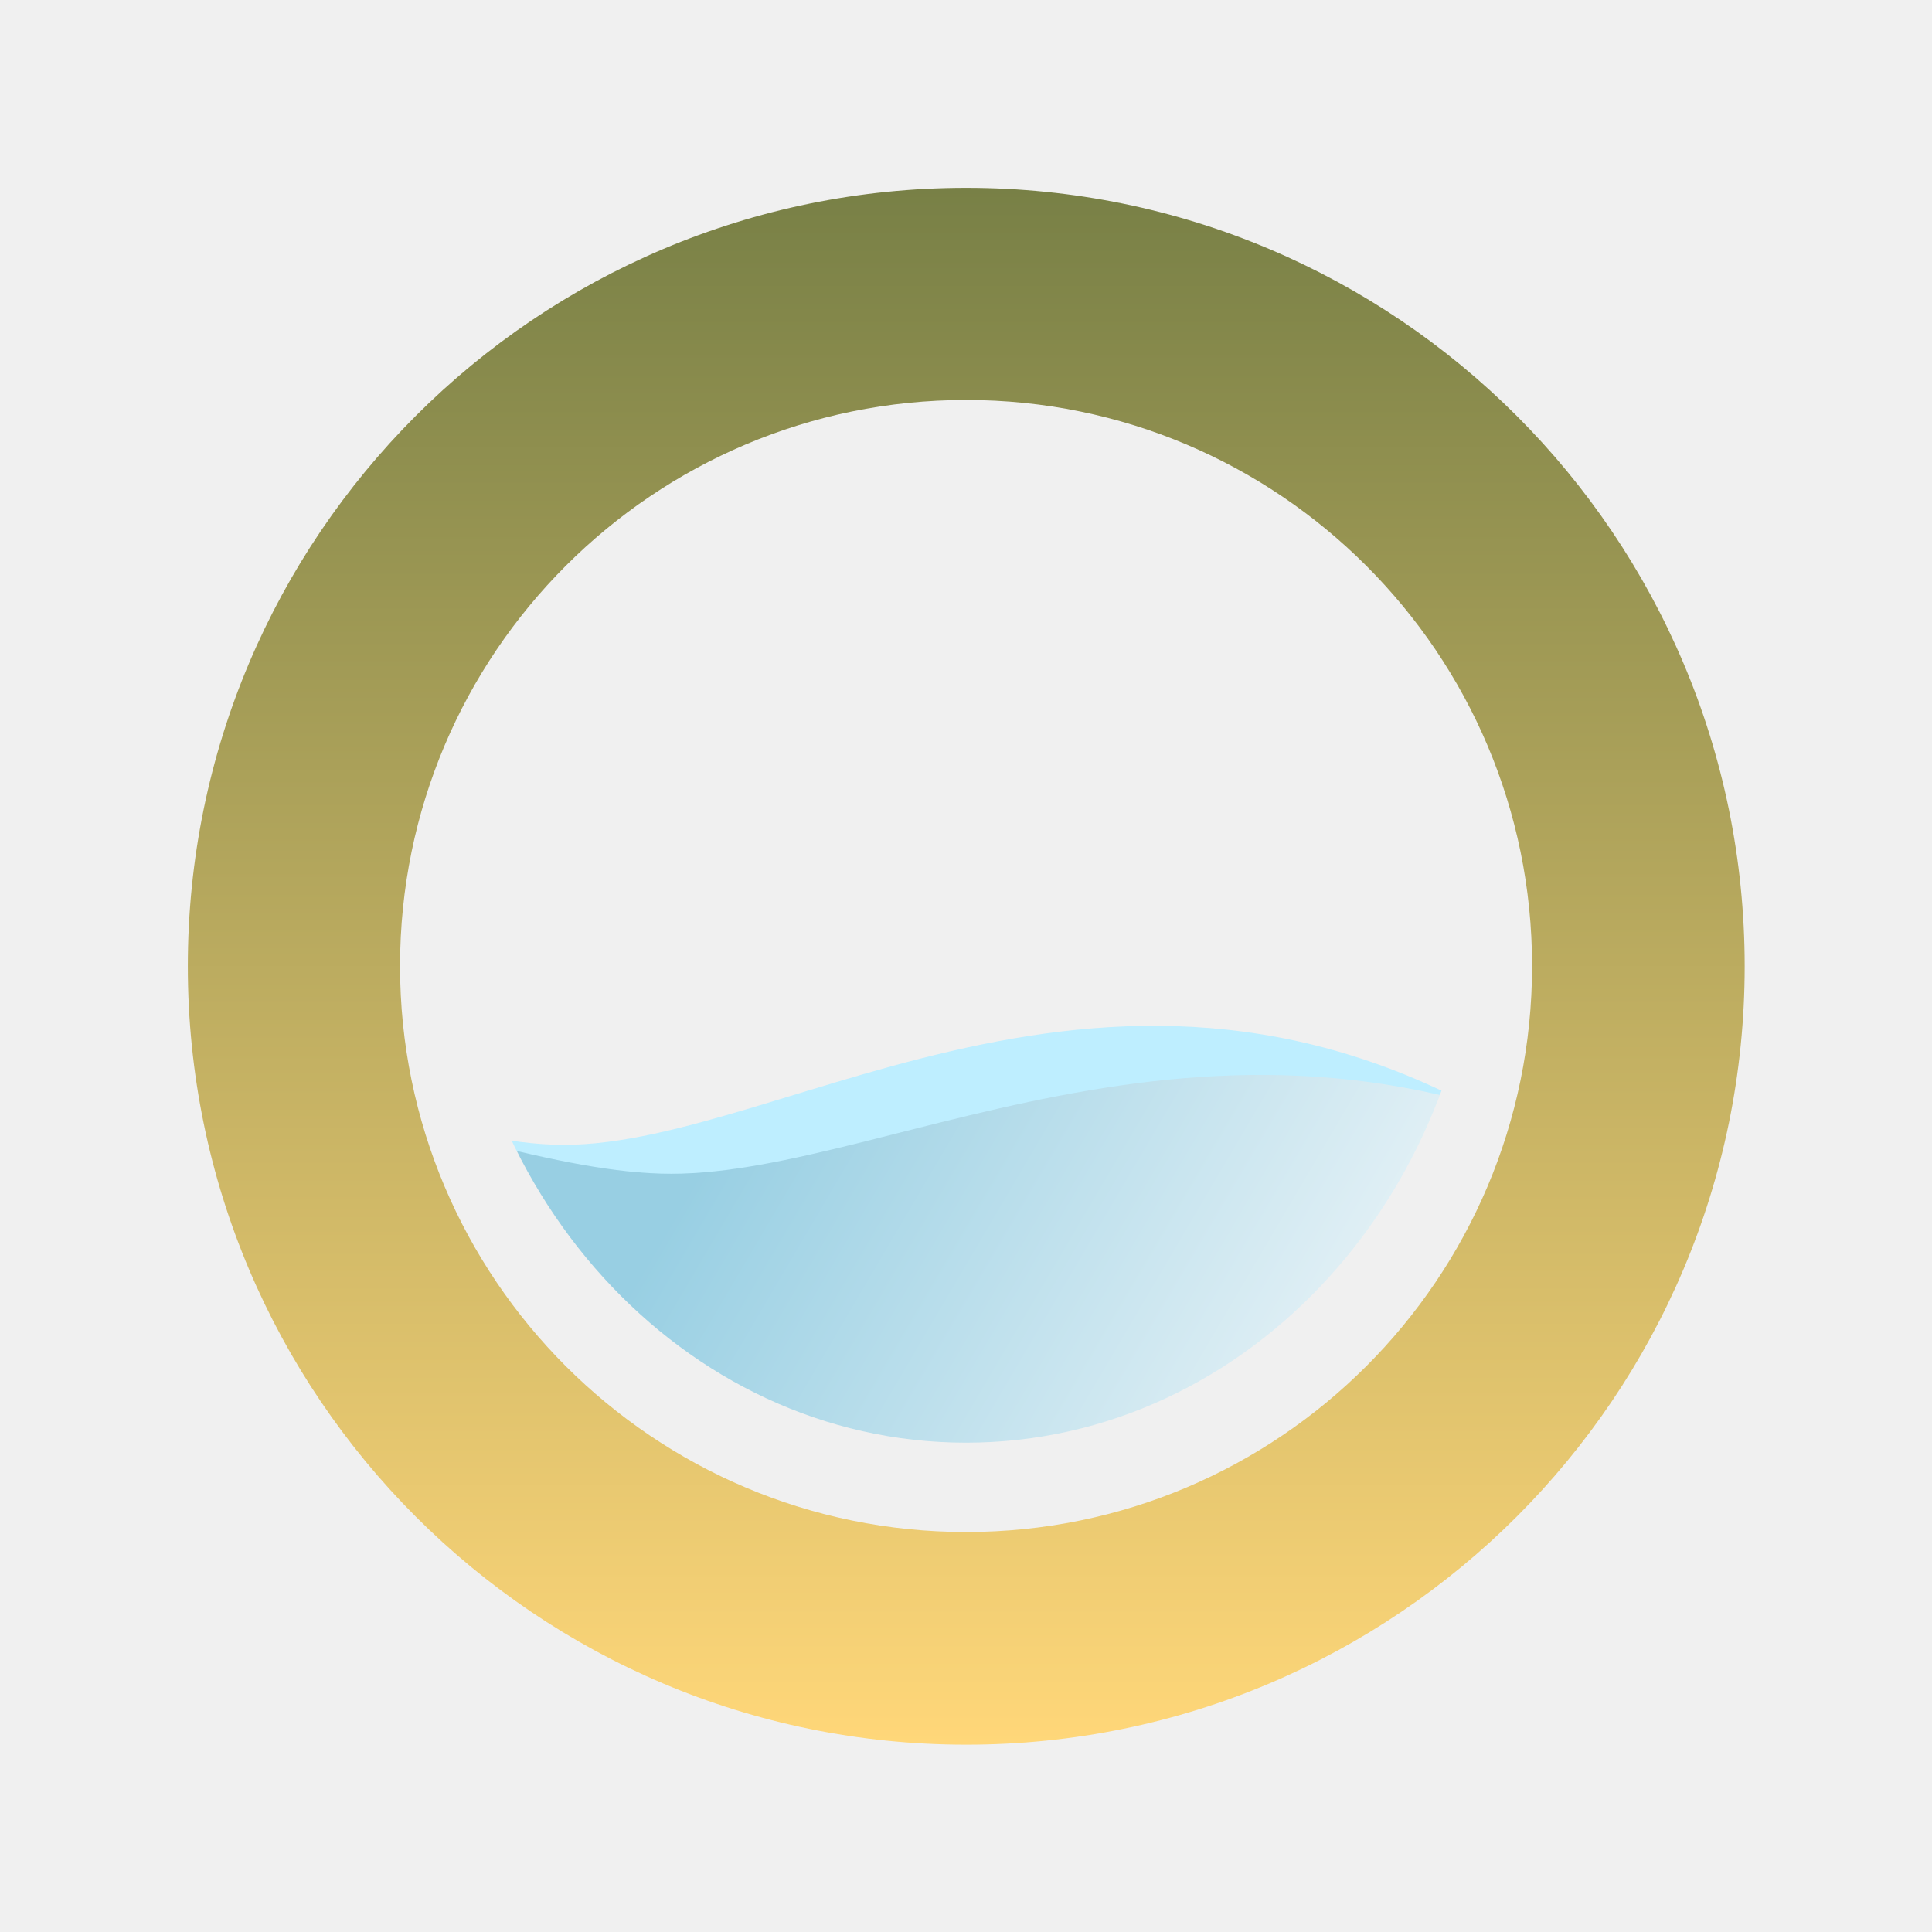
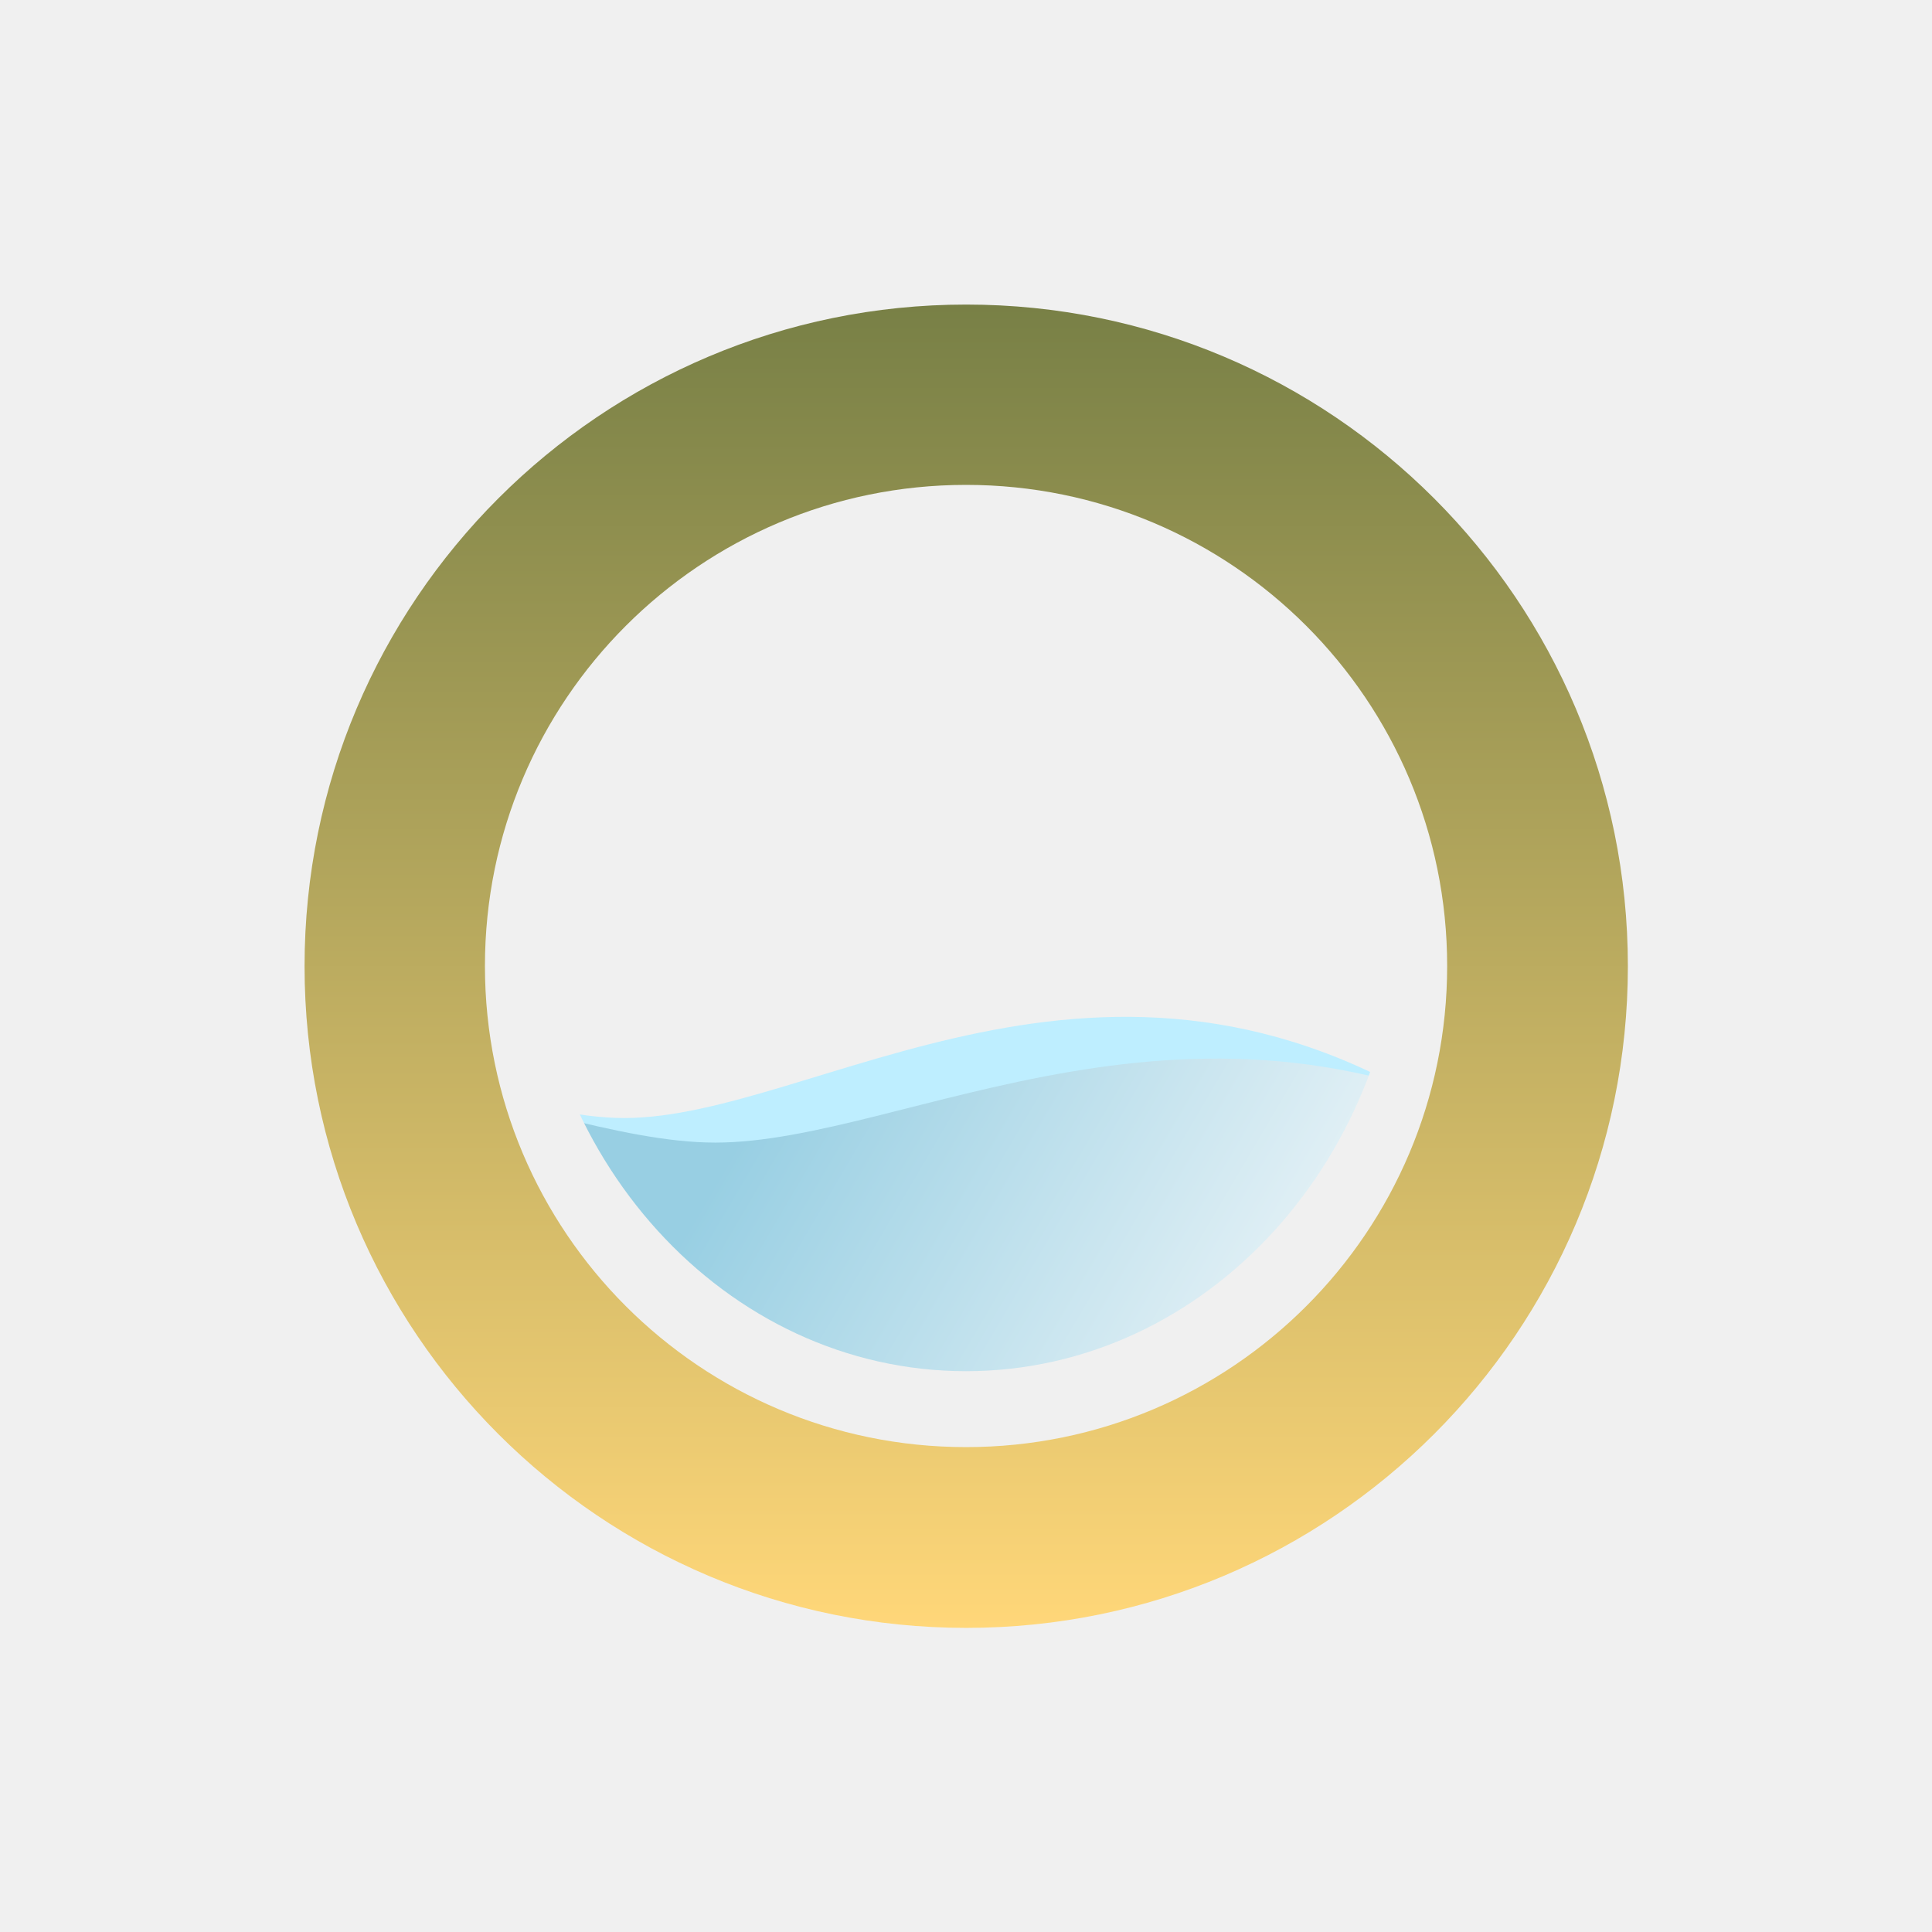
<svg xmlns="http://www.w3.org/2000/svg" width="2059" height="2059" viewBox="0 0 2059 2059" fill="none">
-   <g clip-path="url(#clip0_3079_63)">
-     <mask id="mask0_3079_63" style="mask-type:luminance" maskUnits="userSpaceOnUse" x="0" y="0" width="2059" height="2059">
-       <path d="M2059 0H0V2059H2059V0Z" fill="white" />
-       <path d="M1029.56 1632.72C1362.71 1632.72 1632.78 1362.65 1632.78 1029.5C1632.78 696.345 1362.71 426.273 1029.56 426.273C696.41 426.273 426.338 696.345 426.338 1029.5C426.338 1362.65 696.41 1632.72 1029.56 1632.72Z" fill="black" />
-     </mask>
-     <g mask="url(#mask0_3079_63)">
-       <path d="M1029.77 1859.37C1487.94 1859.37 1859.36 1487.95 1859.36 1029.78C1859.36 571.607 1487.94 200.187 1029.77 200.187C571.597 200.187 200.177 571.607 200.177 1029.78C200.177 1487.95 571.597 1859.37 1029.77 1859.37Z" fill="url(#paint0_linear_3079_63)" />
-     </g>
-     <mask id="mask1_3079_63" style="mask-type:luminance" maskUnits="userSpaceOnUse" x="482" y="334" width="1095" height="1204">
-       <path d="M1029.53 1537.52C1331.47 1537.52 1576.25 1268.27 1576.25 936.139C1576.25 604.005 1331.47 334.757 1029.53 334.757C727.583 334.757 482.808 604.005 482.808 936.139C482.808 1268.27 727.583 1537.52 1029.53 1537.52Z" fill="white" />
-     </mask>
-     <g mask="url(#mask1_3079_63)">
-       <path d="M-436.769 1220.11C-1.327 934.649 361.542 1220.11 601.035 1220.11C840.528 1220.11 1203.4 934.649 1638.84 1220.11V1648.31H-436.769V1220.11Z" fill="url(#paint1_linear_3079_63)" />
-       <path d="M-322.521 1250.92C112.921 1013.93 475.789 1250.92 715.282 1250.92C954.775 1250.92 1317.64 1013.93 1753.09 1250.92V1606.41H-322.521V1250.92Z" fill="url(#paint2_linear_3079_63)" />
+   <g transform="translate(1029.5 1029.5) scale(0.85) translate(-1029.5 -1029.5)">
+     <g clip-path="url(#clip0_3079_63)">
+       <mask id="mask0_3079_63" style="mask-type:luminance" maskUnits="userSpaceOnUse" x="0" y="0" width="2059" height="2059">
+         <path d="M2059 0H0V2059H2059V0Z" fill="white" />
+         <path d="M1029.56 1632.72C1362.71 1632.72 1632.78 1362.65 1632.78 1029.5C1632.78 696.345 1362.71 426.273 1029.56 426.273C696.41 426.273 426.338 696.345 426.338 1029.5C426.338 1362.65 696.41 1632.72 1029.56 1632.72Z" fill="black" />
+       </mask>
+       <g mask="url(#mask0_3079_63)">
+         <path d="M1029.77 1859.37C1487.94 1859.37 1859.36 1487.95 1859.36 1029.78C1859.36 571.607 1487.94 200.187 1029.77 200.187C571.597 200.187 200.177 571.607 200.177 1029.78C200.177 1487.95 571.597 1859.37 1029.77 1859.37Z" fill="url(#paint0_linear_3079_63)" />
+       </g>
+       <mask id="mask1_3079_63" style="mask-type:luminance" maskUnits="userSpaceOnUse" x="482" y="334" width="1095" height="1204">
+         <path d="M1029.53 1537.52C1331.47 1537.52 1576.25 1268.27 1576.25 936.139C1576.25 604.005 1331.47 334.757 1029.53 334.757C727.583 334.757 482.808 604.005 482.808 936.139C482.808 1268.27 727.583 1537.52 1029.53 1537.52Z" fill="white" />
+       </mask>
+       <g mask="url(#mask1_3079_63)">
+         <path d="M-436.769 1220.11C-1.327 934.649 361.542 1220.11 601.035 1220.11C840.528 1220.11 1203.4 934.649 1638.84 1220.11V1648.31H-436.769V1220.11Z" fill="url(#paint1_linear_3079_63)" />
+         <path d="M-322.521 1250.92C112.921 1013.93 475.789 1250.92 715.282 1250.92C954.775 1250.92 1317.64 1013.93 1753.09 1250.92V1606.41H-322.521V1250.92Z" fill="url(#paint2_linear_3079_63)" />
+       </g>
    </g>
  </g>
  <defs>
    <linearGradient id="paint0_linear_3079_63" x1="1029.77" y1="200.187" x2="1029.77" y2="1859.37" gradientUnits="userSpaceOnUse">
      <stop stop-color="#788046" />
      <stop offset="1" stop-color="#FFD779" />
    </linearGradient>
    <linearGradient id="paint1_linear_3079_63" x1="-436.769" y1="1093.24" x2="-436.769" y2="56600.5" gradientUnits="userSpaceOnUse">
      <stop stop-color="#BEEEFF" />
    </linearGradient>
    <linearGradient id="paint2_linear_3079_63" x1="822.389" y1="1116.26" x2="1655.89" y2="1605.97" gradientUnits="userSpaceOnUse">
      <stop stop-color="#98CFE3" />
      <stop offset="0.802" stop-color="#EDF5F8" />
    </linearGradient>
    <clipPath id="clip0_3079_63">
      <rect width="2059" height="2059" fill="white" />
    </clipPath>
  </defs>
</svg>
